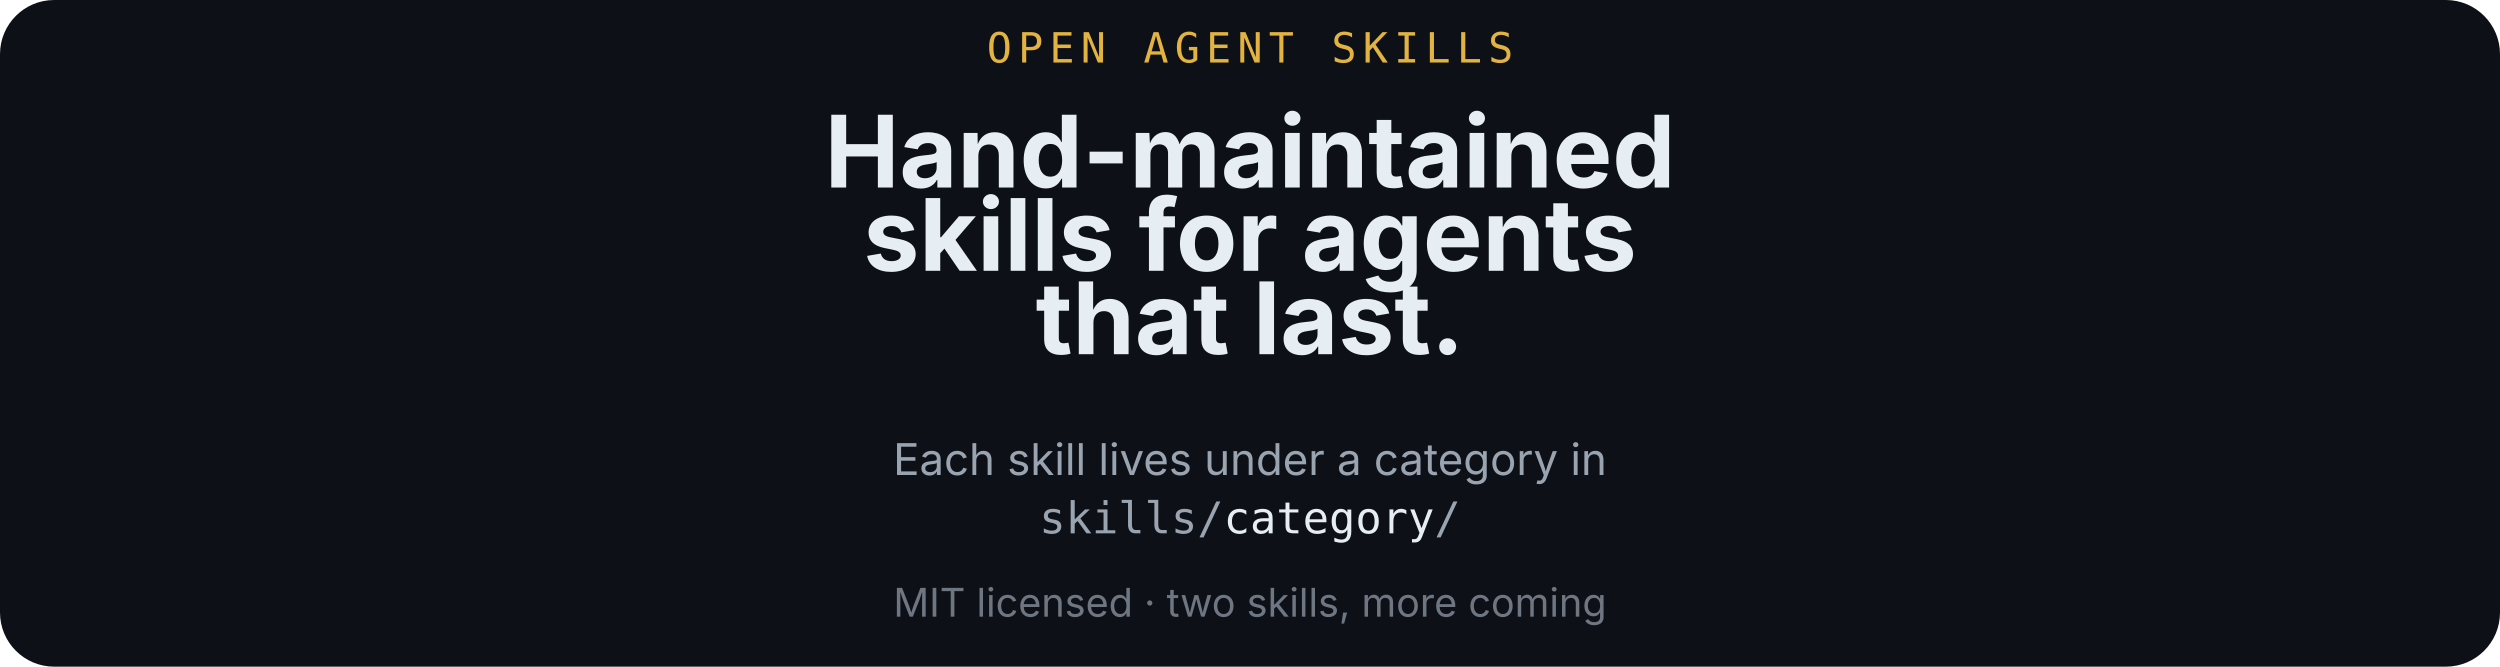
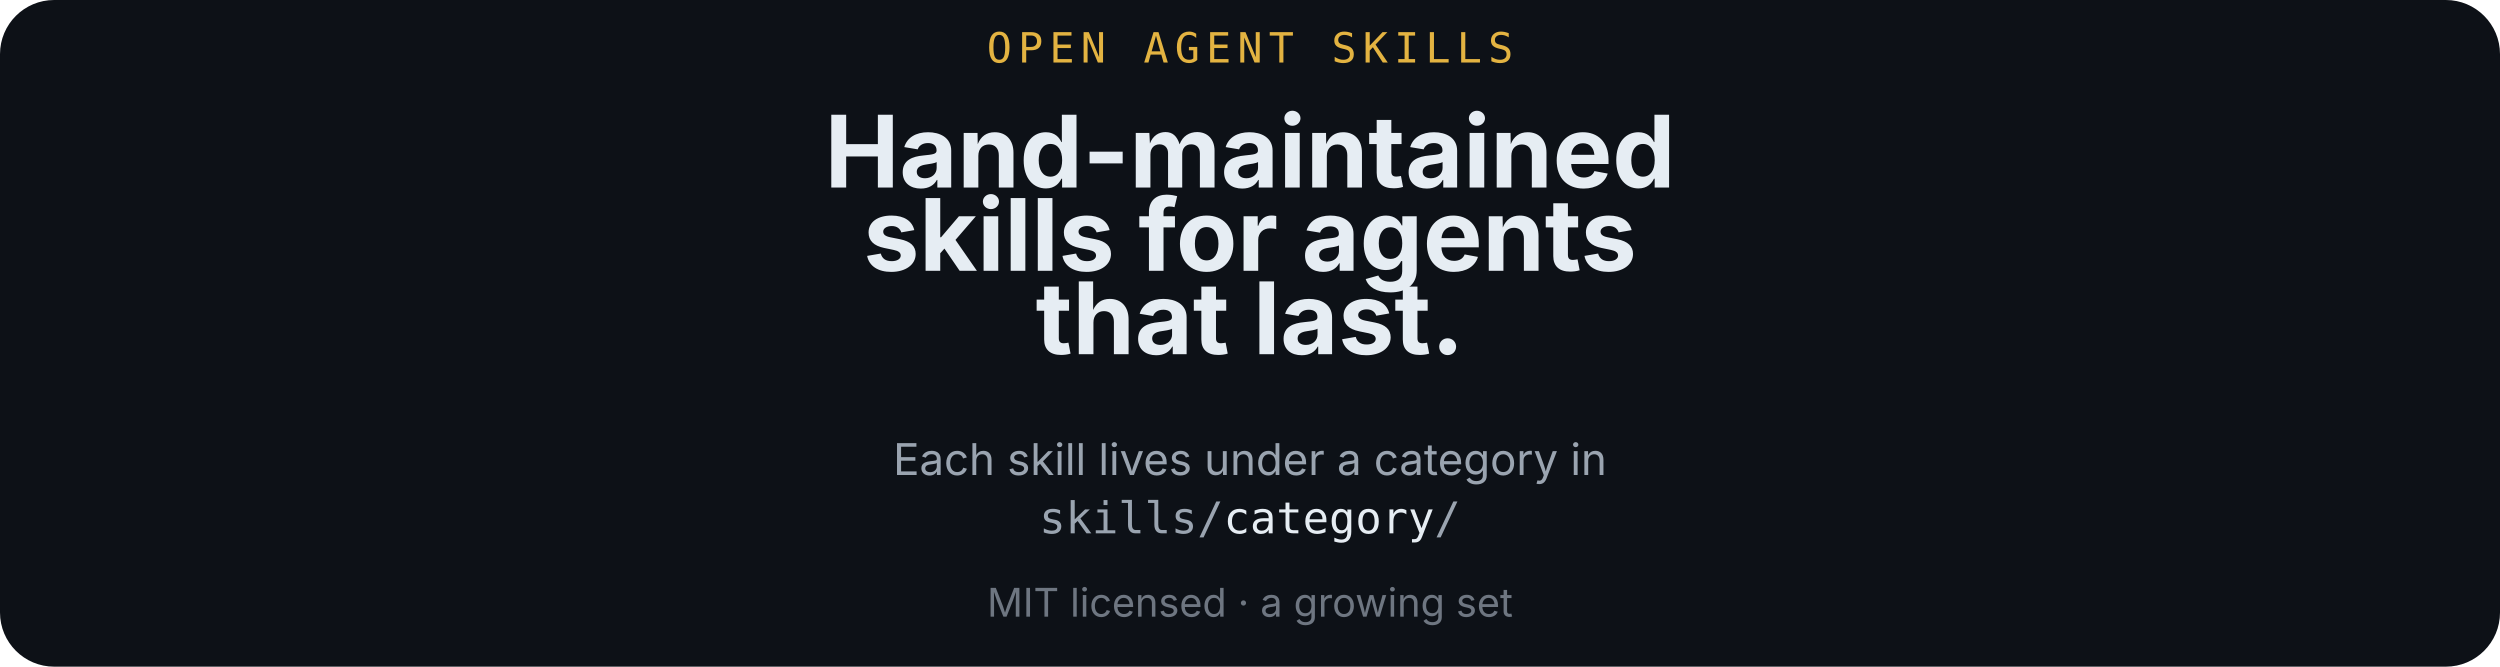
<svg xmlns="http://www.w3.org/2000/svg" width="1200" height="320" viewBox="0 0 1200 320" role="img" aria-labelledby="title desc">
  <rect width="1200" height="320" rx="26" fill="#0d1117" />
  <g id="title-block" transform="translate(600 30)">
    <text x="0" y="0" font-family="ui-monospace,SFMono-Regular,Menlo,monospace" font-size="20" letter-spacing="3" fill="#e3b341" text-anchor="middle">OPEN AGENT SKILLS</text>
    <text x="0" y="60" font-family="-apple-system,BlinkMacSystemFont,'Segoe UI',PingFang SC,sans-serif" font-size="48" font-weight="700" fill="#e6edf3" text-anchor="middle">Hand-maintained</text>
    <text x="0" y="100" font-family="-apple-system,BlinkMacSystemFont,'Segoe UI',PingFang SC,sans-serif" font-size="48" font-weight="700" fill="#e6edf3" text-anchor="middle">skills for agents</text>
    <text x="0" y="140" font-family="-apple-system,BlinkMacSystemFont,'Segoe UI',PingFang SC,sans-serif" font-size="48" font-weight="700" fill="#e6edf3" text-anchor="middle">that last.</text>
    <text x="0" y="198" font-family="-apple-system,BlinkMacSystemFont,'Segoe UI',PingFang SC,sans-serif" font-size="21" fill="#9aa4b0" text-anchor="middle">Each skill lives under a category in</text>
    <text x="0" y="226" font-family="ui-monospace,SFMono-Regular,Menlo,monospace" font-size="21" fill="#9aa4b0" text-anchor="middle">skills/<tspan fill="#e6edf3">category</tspan>/</text>
-     <text x="0" y="266" font-family="-apple-system,BlinkMacSystemFont,'Segoe UI',PingFang SC,sans-serif" font-size="19" fill="#6e7681" text-anchor="middle">MIT licensed · two skills, more coming</text>
+     <text x="0" y="266" font-family="-apple-system,BlinkMacSystemFont,'Segoe UI',PingFang SC,sans-serif" font-size="19" fill="#6e7681" text-anchor="middle">MIT licensed · a growing set</text>
  </g>
</svg>
